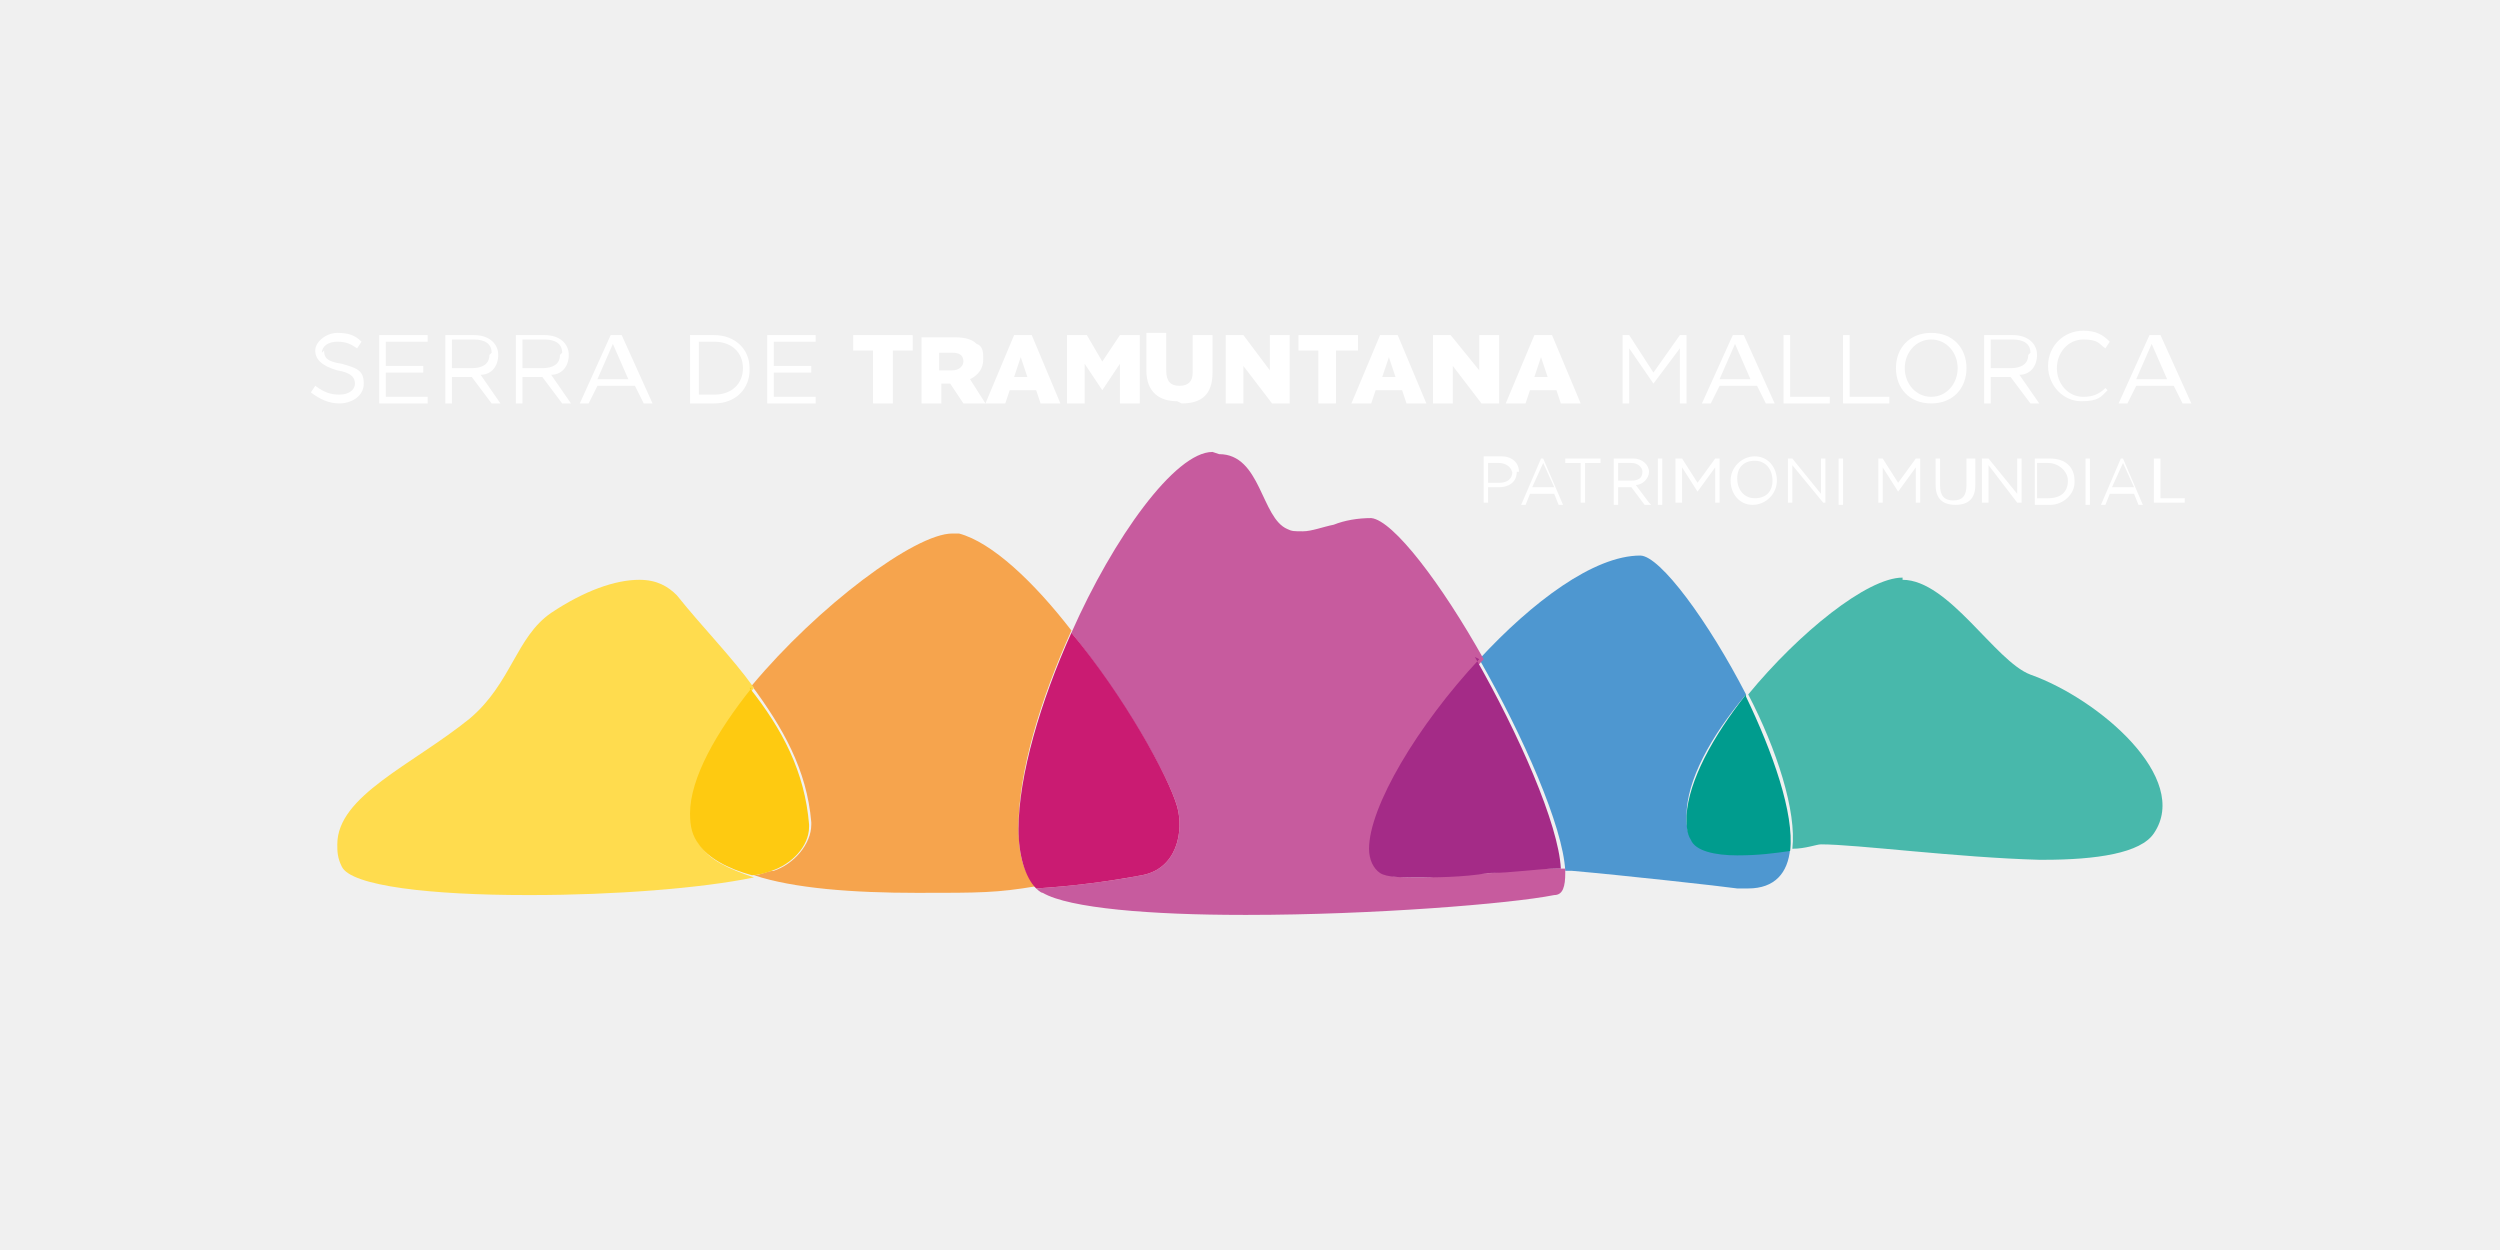
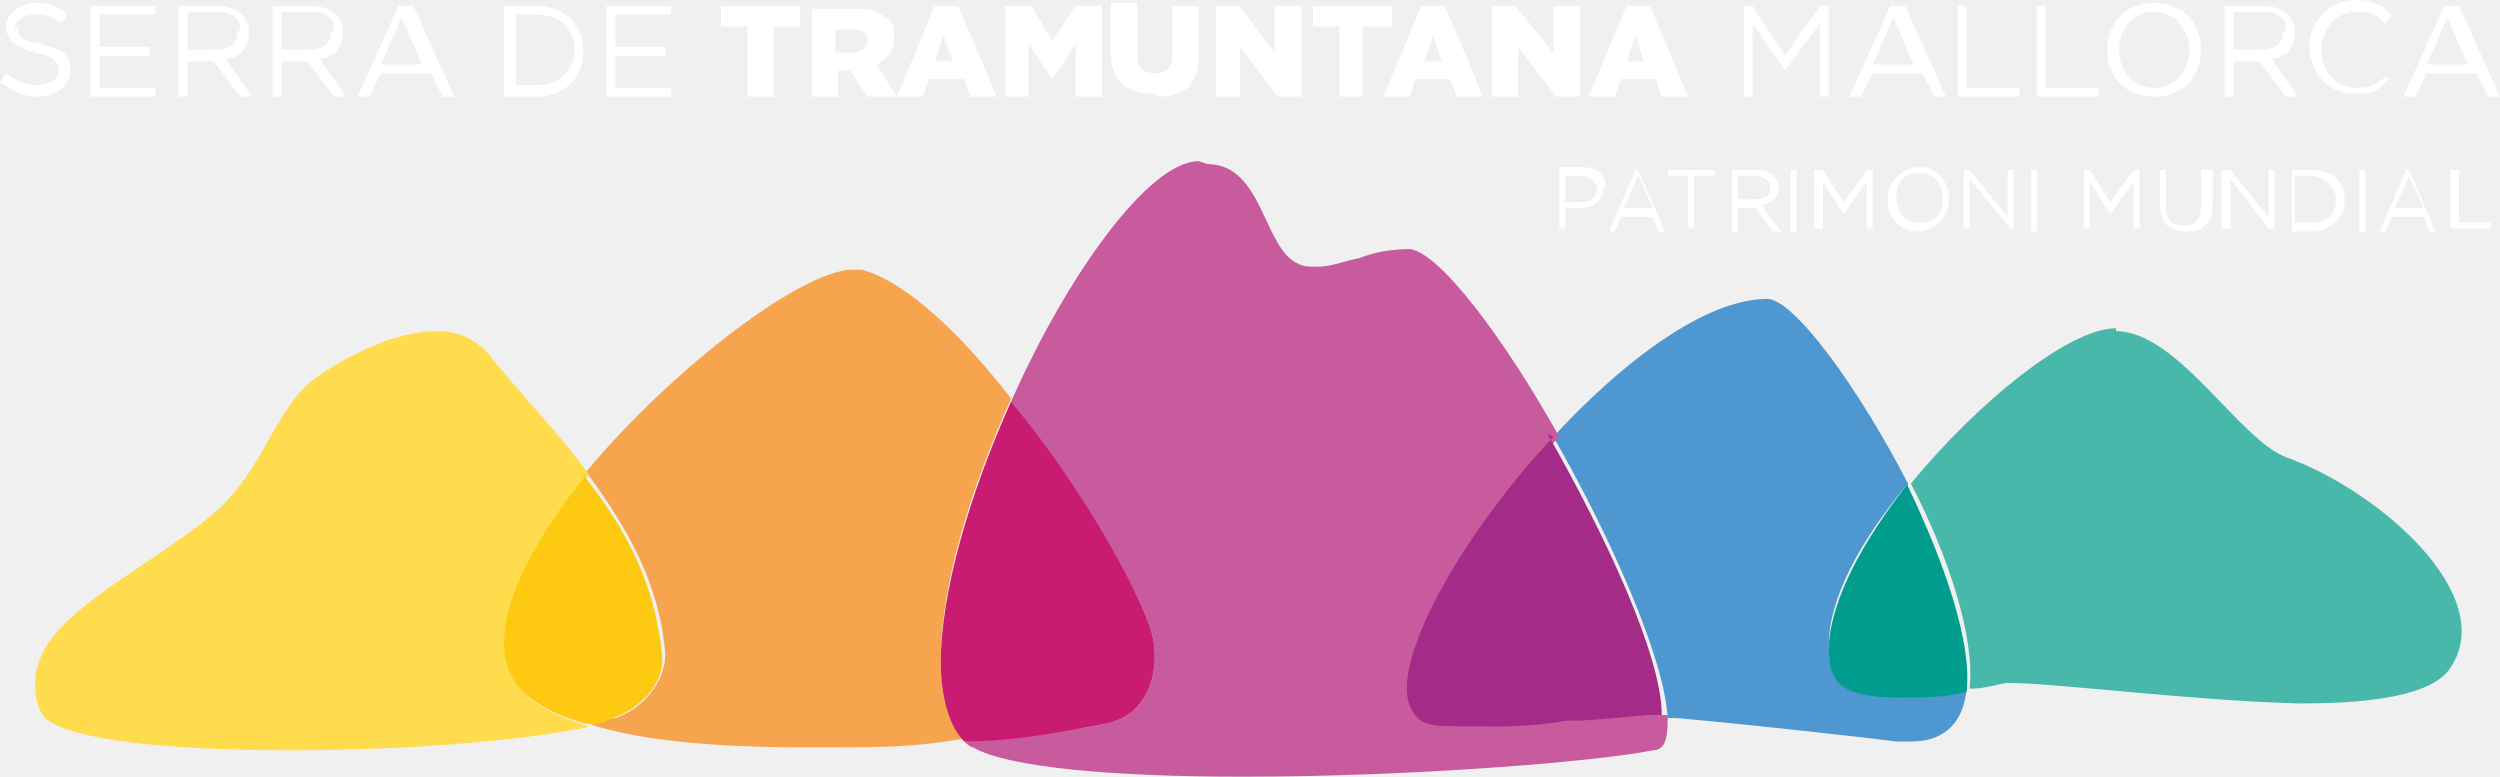
- <svg xmlns="http://www.w3.org/2000/svg" id="Capa_1" version="1.1" viewBox="0 0 113.4 56.7">
+ <svg xmlns="http://www.w3.org/2000/svg" id="Capa_1" version="1.1" viewBox="0 0 85.3 26.5">
  <defs>
    <style>
      .st0 {
-         fill: #4e97d0;
+         fill: #a42b87;
      }

-       .st1 {
-         fill: #48b8ab;
-       }
- 
-       .st2, .st3 {
+       .st1, .st2 {
        fill: #fff;
      }

-       .st3 {
+       .st2 {
        fill-rule: evenodd;
      }

+       .st3 {
+         fill: #c75b9e;
+       }
+ 
      .st4 {
+         fill: #f6a44d;
+       }
+ 
+       .st5 {
+         fill: #feca11;
+       }
+ 
+       .st6 {
        fill: #009c8e;
      }

-       .st5 {
-         fill: #f6a44d;
-       }
- 
-       .st6 {
+       .st7 {
        fill: #ffdc4e;
-       }
- 
-       .st7 {
-         fill: #a42b87;
      }

      .st8 {
        fill: #ca1b72;
      }

      .st9 {
-         fill: #feca11;
+         fill: #4e97d0;
      }

      .st10 {
-         fill: #c75b9e;
+         fill: #48b8ab;
      }
    </style>
  </defs>
-   <path class="st5" d="M43.2,24.2c-1.7,0-6.1,3.3-9.1,6.9,1.4,1.9,2.5,3.8,2.7,6.2,0,0,0,0,0,.1h0c0,.9-.8,1.8-1.7,2.1-.3,0-.6.2-.9.2,1.8.6,4.5.8,7.4.8s3.6,0,5.4-.3c-.6-.6-.8-1.5-.8-2.7h0c0-2.5,1-5.8,2.4-8.9-1.7-2.2-3.6-4-5.1-4.4,0,0-.2,0-.3,0" />
-   <path class="st0" d="M74.4,25.2c-2.1,0-4.9,2.1-7.3,4.7,2,3.5,3.8,7.6,3.9,9.6.1,0,.2,0,.3,0,2.3.2,6.8.7,7.5.8.2,0,.3,0,.5,0h0c1.2,0,1.8-.7,1.9-1.8-.7,0-1.6.2-2.4.2s-1.8-.2-2.1-.7c-.2-.3-.2-.7-.2-1h0c0-1.6,1.1-3.6,2.7-5.5-1.7-3.3-3.9-6.3-4.8-6.3" />
-   <path class="st10" d="M55,20.5h0c-1.7,0-4.5,3.9-6.4,8.2,2.4,3,4.4,6.5,4.8,7.9.3,1.1,0,2.8-1.6,3.1-1.6.3-3.2.5-4.8.6,0,0,.2.2.3.2,1.2.7,4.9,1,9.1,1h.2c5.6,0,11.9-.5,13.9-.9.4,0,.5-.4.5-1h0c0,0,0-.2,0-.2,0,0-.2,0-.2,0-.8,0-2,0-3.1.2-1.1,0-2.3.2-3.2.2s-1.4,0-1.7-.2c-.4-.2-.5-.6-.5-1.1h0c0-1.9,2.2-5.6,5-8.6-1.9-3.4-4.1-6.3-5.1-6.4h0c-.6,0-1.2.1-1.7.3-.5.1-1,.3-1.4.3s-.5,0-.7-.1c-1.2-.5-1.2-3.4-3.1-3.4" />
-   <path class="st8" d="M48.6,28.7c-1.4,3.1-2.4,6.5-2.4,8.9h0c0,1.2.3,2.2.8,2.7,1.6-.1,3.2-.3,4.8-.6,1.6-.3,1.9-2,1.6-3.1-.4-1.4-2.4-5-4.8-7.9" />
-   <path class="st7" d="M67.1,29.9c-2.8,3-5,6.7-5,8.6h0c0,.5.2.9.5,1.1.3.2,1,.2,1.7.2s2.1,0,3.2-.2c1.1,0,2.3-.2,3.1-.2s.2,0,.2,0c-.1-2-1.9-6.1-3.9-9.6" />
-   <path class="st1" d="M86.3,26.2h0c-1.6,0-4.7,2.5-7,5.3,1.3,2.5,2.2,5.3,2,7,.6,0,1.1-.2,1.3-.2,1.6,0,6.2.6,9.9.7h.2c2.4,0,4.4-.3,5-1.2,1.7-2.5-2.5-6.1-5.6-7.2-1.6-.6-3.7-4.3-5.8-4.3" />
-   <path class="st4" d="M79.2,31.5c-1.5,1.9-2.6,3.9-2.7,5.5h0c0,.4,0,.8.2,1.1.2.5,1.1.7,2.1.7s1.7-.1,2.4-.2c.2-1.7-.8-4.5-2-7" />
-   <path class="st6" d="M29,26.3c-1.1,0-2.5.5-4,1.5-1.6,1.1-1.8,3.2-3.7,4.8-2.6,2.1-6,3.5-6,5.7h0c0,.3,0,.6.2,1,.4.9,4.1,1.3,8.4,1.3h.2c3.7,0,7.7-.3,10.1-.8-1.2-.4-2-.8-2.4-1.4-.3-.4-.4-.9-.4-1.4h0c0-1.7,1.2-3.7,2.8-5.8-1-1.4-2.3-2.7-3.5-4.2-.4-.4-.9-.7-1.7-.7" />
-   <path class="st9" d="M34.1,31.2c-1.6,2-2.8,4.1-2.8,5.7h0c0,.6.1,1,.4,1.4.4.6,1.3,1.1,2.4,1.4.3,0,.6-.1.9-.2.9-.3,1.7-1.1,1.7-2h0s0,0,0-.1c-.2-2.4-1.2-4.3-2.7-6.2" />
-   <path class="st3" d="M14.6,16c0-.3.3-.5.7-.5s.6.1.9.3l.2-.3c-.3-.3-.6-.4-1.1-.4s-1,.4-1,.8.3.7,1,.9c.6.1.8.3.8.6s-.3.5-.7.5-.7-.1-1.1-.4l-.2.3c.4.3.8.5,1.3.5s1.1-.3,1.1-.9-.3-.7-1-.9c-.7-.1-.8-.3-.8-.6" />
-   <polygon class="st3" points="19.4 15.2 17.2 15.2 17.2 18.3 19.4 18.3 19.4 18 17.5 18 17.5 16.9 19.2 16.9 19.2 16.6 17.5 16.6 17.5 15.5 19.4 15.5 19.4 15.2" />
-   <path class="st3" d="M22.7,18.3l-.9-1.3c.5,0,.8-.4.8-.9s-.4-.9-1.1-.9h-1.3v3.1h.3v-1.2h.9l.9,1.2h.4ZM22.2,16.1c0,.4-.3.6-.8.6h-.9v-1.3h1c.5,0,.8.2.8.6" />
-   <path class="st3" d="M25.9,18.3l-.9-1.3c.5,0,.8-.4.8-.9s-.4-.9-1.1-.9h-1.3v3.1h.3v-1.2h.9l.9,1.2h.4ZM25.4,16.1c0,.4-.3.6-.8.6h-.9v-1.3h1c.5,0,.8.2.8.6" />
-   <path class="st3" d="M28,15.2h-.3l-1.4,3.1h.4l.4-.8h1.7l.4.8h.4l-1.4-3.1ZM28.5,17.2h-1.4l.7-1.6.7,1.6Z" />
-   <path class="st3" d="M34,16.7c0-.9-.7-1.5-1.6-1.5h-1.1v3.1h1.1c1,0,1.6-.7,1.6-1.5M33.7,16.7c0,.7-.5,1.2-1.3,1.2h-.7v-2.4h.7c.8,0,1.3.5,1.3,1.2" />
-   <polygon class="st3" points="37 15.2 34.8 15.2 34.8 18.3 37 18.3 37 18 35.1 18 35.1 16.9 36.8 16.9 36.8 16.6 35.1 16.6 35.1 15.5 37 15.5 37 15.2" />
-   <polygon class="st3" points="39.6 18.3 40.5 18.3 40.5 15.9 41.4 15.9 41.4 15.2 38.7 15.2 38.7 15.9 39.6 15.9 39.6 18.3" />
-   <path class="st3" d="M41.8,18.3h.9v-.9h.4l.6.9h1l-.7-1.1c.4-.2.6-.5.6-.9h0c0-.3,0-.6-.3-.7-.2-.2-.5-.3-1-.3h-1.5v3.1ZM42.6,16.7v-.7h.6c.3,0,.5.1.5.4h0c0,.2-.2.4-.5.4h-.6Z" />
-   <path class="st3" d="M44.7,18.3h.9l.2-.6h1.2l.2.6h.9l-1.3-3.1h-.8l-1.3,3.1ZM46,17.1l.3-.9.3.9h-.7Z" />
-   <polygon class="st3" points="48.4 18.3 49.2 18.3 49.2 16.5 50 17.7 50 17.7 50.8 16.5 50.8 18.3 51.7 18.3 51.7 15.2 50.8 15.2 50 16.4 49.3 15.2 48.4 15.2 48.4 18.3" />
-   <path class="st3" d="M53.6,18.3c.9,0,1.4-.4,1.4-1.4v-1.7h-.9v1.7c0,.4-.2.6-.6.6s-.6-.2-.6-.7v-1.7h-.9v1.7c0,1,.6,1.4,1.4,1.4" />
-   <polygon class="st3" points="55.6 18.3 56.4 18.3 56.4 16.6 57.7 18.3 58.5 18.3 58.5 15.2 57.6 15.2 57.6 16.8 56.4 15.2 55.6 15.2 55.6 18.3" />
-   <polygon class="st3" points="59.8 18.3 60.6 18.3 60.6 15.9 61.6 15.9 61.6 15.2 58.9 15.2 58.9 15.9 59.8 15.9 59.8 18.3" />
-   <path class="st3" d="M61.3,18.3h.9l.2-.6h1.2l.2.6h.9l-1.3-3.1h-.8l-1.3,3.1ZM62.7,17.1l.3-.9.3.9h-.7Z" />
-   <polygon class="st3" points="65 18.3 65.9 18.3 65.9 16.6 67.2 18.3 68 18.3 68 15.2 67.1 15.2 67.1 16.8 65.8 15.2 65 15.2 65 18.3" />
-   <path class="st3" d="M68.3,18.3h.9l.2-.6h1.2l.2.6h.9l-1.3-3.1h-.8l-1.3,3.1ZM69.6,17.1l.3-.9.3.9h-.7Z" />
-   <polygon class="st3" points="76.2 15.8 76.2 18.3 76.5 18.3 76.5 15.2 76.2 15.2 75 16.9 73.9 15.2 73.6 15.2 73.6 18.3 73.9 18.3 73.9 15.8 75 17.4 75 17.4 76.2 15.8" />
-   <path class="st3" d="M78.9,15.2h-.3l-1.4,3.1h.4l.4-.8h1.7l.4.8h.4l-1.4-3.1ZM79.4,17.2h-1.4l.7-1.6.7,1.6Z" />
-   <polygon class="st3" points="80.9 18.3 83 18.3 83 18 81.2 18 81.2 15.2 80.9 15.2 80.9 18.3" />
-   <polygon class="st3" points="83.6 18.3 85.7 18.3 85.7 18 83.9 18 83.9 15.2 83.6 15.2 83.6 18.3" />
-   <path class="st3" d="M89.2,16.7c0-.9-.6-1.6-1.6-1.6s-1.6.7-1.6,1.6.6,1.6,1.6,1.6,1.6-.7,1.6-1.6M88.8,16.7c0,.7-.5,1.3-1.2,1.3s-1.2-.6-1.2-1.3.5-1.3,1.2-1.3,1.2.6,1.2,1.3" />
-   <path class="st3" d="M92.5,18.3l-.9-1.3c.5,0,.8-.4.8-.9s-.4-.9-1.1-.9h-1.3v3.1h.3v-1.2h.9l.9,1.2h.4ZM92,16.1c0,.4-.3.6-.8.6h-.9v-1.3h1c.5,0,.8.2.8.6" />
-   <path class="st3" d="M95.7,17.8l-.2-.2c-.3.3-.6.4-1,.4-.7,0-1.2-.6-1.2-1.3s.5-1.3,1.2-1.3.7.2,1,.4l.2-.3c-.3-.3-.6-.5-1.2-.5-.9,0-1.6.7-1.6,1.6s.7,1.6,1.5,1.6.9-.2,1.2-.5" />
-   <path class="st3" d="M97.8,15.2h-.3l-1.4,3.1h.4l.4-.8h1.7l.4.8h.4l-1.4-3.1ZM98.3,17.2h-1.4l.7-1.6.7,1.6Z" />
-   <path class="st3" d="M68.9,21.4c0-.4-.3-.7-.8-.7h-.8v2.1h.2v-.7h.5c.4,0,.8-.2.8-.7M68.6,21.4c0,.3-.2.5-.6.5h-.5v-.9h.5c.3,0,.6.2.6.5" />
-   <path class="st3" d="M70.1,20.8h-.2l-.9,2.1h.2l.2-.5h1.1l.2.5h.2l-.9-2.1ZM70.4,22.1h-.9l.5-1.1.5,1.1Z" />
-   <polygon class="st3" points="71.9 21 72.6 21 72.6 20.8 71 20.8 71 21 71.7 21 71.7 22.8 71.9 22.8 71.9 21" />
-   <path class="st3" d="M74.8,22.8l-.6-.8c.3,0,.6-.3.6-.6s-.3-.6-.7-.6h-.9v2.1h.2v-.8h.6l.6.8h.3ZM74.5,21.4c0,.3-.2.4-.5.4h-.6v-.8h.6c.3,0,.5.2.5.4" />
-   <rect class="st2" x="75.2" y="20.8" width=".2" height="2.1" />
-   <polygon class="st3" points="77.8 21.2 77.8 22.8 78 22.8 78 20.8 77.8 20.8 77 21.9 76.3 20.8 76 20.8 76 22.8 76.3 22.8 76.3 21.2 77 22.3 77 22.3 77.8 21.2" />
-   <path class="st3" d="M80.6,21.8c0-.6-.4-1.1-1-1.1s-1.1.5-1.1,1.1.4,1.1,1,1.1,1.1-.5,1.1-1.1M80.4,21.8c0,.5-.3.8-.8.8s-.8-.4-.8-.9.3-.8.8-.8.8.4.8.9" />
-   <polygon class="st3" points="82.6 22.4 81.3 20.8 81.1 20.8 81.1 22.8 81.3 22.8 81.3 21.1 82.7 22.8 82.8 22.8 82.8 20.8 82.6 20.8 82.6 22.4" />
-   <rect class="st2" x="83.4" y="20.8" width=".2" height="2.1" />
-   <polygon class="st3" points="86.9 21.2 86.9 22.8 87.1 22.8 87.1 20.8 86.9 20.8 86.1 21.9 85.4 20.8 85.2 20.8 85.2 22.8 85.4 22.8 85.4 21.2 86.1 22.3 86.1 22.3 86.9 21.2" />
-   <path class="st3" d="M89.4,20.8h-.2v1.2c0,.5-.2.7-.6.7s-.6-.2-.6-.7v-1.2h-.2v1.2c0,.6.3.9.9.9s.9-.3.9-.9v-1.2Z" />
-   <polygon class="st3" points="91.5 22.4 90.2 20.8 89.9 20.8 89.9 22.8 90.2 22.8 90.2 21.1 91.5 22.8 91.7 22.8 91.7 20.8 91.5 20.8 91.5 22.4" />
-   <path class="st3" d="M94.1,21.8c0-.6-.4-1-1.1-1h-.7v2.1h.7c.6,0,1.1-.5,1.1-1M93.8,21.8c0,.5-.3.8-.9.8h-.5v-1.6h.5c.5,0,.9.4.9.8" />
-   <rect class="st2" x="94.6" y="20.8" width=".2" height="2.1" />
-   <path class="st3" d="M96.4,20.8h-.2l-.9,2.1h.2l.2-.5h1.1l.2.5h.2l-.9-2.1ZM96.7,22.1h-.9l.5-1.1.5,1.1Z" />
-   <polygon class="st3" points="97.7 22.8 99.1 22.8 99.1 22.6 98 22.6 98 20.8 97.7 20.8 97.7 22.8" />
+   <path class="st4" d="M29.1,9.2c-1.7,0-6.1,3.3-9.1,6.9,1.4,1.9,2.5,3.8,2.7,6.2h0c0,1-.8,1.9-1.7,2.2-.3,0-.6.2-.9.2,1.8.6,4.5.8,7.4.8s3.6,0,5.4-.3c-.6-.6-.8-1.5-.8-2.7h0c0-2.5,1-5.8,2.4-8.9-1.7-2.2-3.6-4-5.1-4.4h-.3" />
+   <path class="st9" d="M60.3,10.2c-2.1,0-4.9,2.1-7.3,4.7,2,3.5,3.8,7.6,3.9,9.6h.3c2.3.2,6.8.7,7.5.8h.5c1.2,0,1.8-.7,1.9-1.8-.7,0-1.6.2-2.4.2s-1.8-.2-2.1-.7c-.2-.3-.2-.7-.2-1h0c0-1.6,1.1-3.6,2.7-5.5-1.7-3.3-3.9-6.3-4.8-6.3" />
+   <path class="st3" d="M40.9,5.5h0c-1.7,0-4.5,3.9-6.4,8.2,2.4,3,4.4,6.5,4.8,7.9.3,1.1,0,2.8-1.6,3.1s-3.2.5-4.8.6c0,0,.2.2.3.2,1.2.7,4.9,1,9.1,1h.2c5.6,0,11.9-.5,13.9-.9.4,0,.5-.4.5-1h0v-.2h-.2c-.8,0-2,0-3.1.2-1.1,0-2.3.2-3.2.2s-1.4,0-1.7-.2c-.4-.2-.5-.6-.5-1.1h0c0-1.9,2.2-5.6,5-8.6-1.9-3.4-4.1-6.3-5.1-6.4h0c-.6,0-1.2.1-1.7.3-.5.1-1,.3-1.4.3s-.5,0-.7-.1c-1.2-.5-1.2-3.4-3.1-3.4" />
+   <path class="st8" d="M34.5,13.7c-1.4,3.1-2.4,6.5-2.4,8.9h0c0,1.2.3,2.2.8,2.7,1.6,0,3.2-.3,4.8-.6s1.9-2,1.6-3.1c-.4-1.4-2.4-5-4.8-7.9" />
+   <path class="st0" d="M53,14.9c-2.8,3-5,6.7-5,8.6h0c0,.5.2.9.5,1.1.3.2,1,.2,1.7.2s2.1,0,3.2-.2c1.1,0,2.3-.2,3.1-.2s.2,0,.2,0c0-2-1.9-6.1-3.9-9.6" />
+   <path class="st10" d="M72.2,11.2h0c-1.6,0-4.7,2.5-7,5.3,1.3,2.5,2.2,5.3,2,7,.6,0,1.1-.2,1.3-.2,1.6,0,6.2.6,9.9.7h.2c2.4,0,4.4-.3,5-1.2,1.7-2.5-2.5-6.1-5.6-7.2-1.6-.6-3.7-4.3-5.8-4.3" />
+   <path class="st6" d="M65.1,16.5c-1.5,1.9-2.6,3.9-2.7,5.5h0c0,.4,0,.8.2,1.1.2.5,1.1.7,2.1.7s1.7,0,2.4-.2c.2-1.7-.8-4.5-2-7" />
+   <path class="st7" d="M14.9,11.3c-1.1,0-2.5.5-4,1.5-1.6,1.1-1.8,3.2-3.7,4.8-2.6,2.1-6,3.5-6,5.7h0c0,.3,0,.6.2,1,.4.9,4.1,1.3,8.4,1.3h.2c3.7,0,7.7-.3,10.1-.8-1.2-.4-2-.8-2.4-1.4-.3-.4-.4-.9-.4-1.4h0c0-1.7,1.2-3.7,2.8-5.8-1-1.4-2.3-2.7-3.5-4.2-.4-.4-.9-.7-1.7-.7" />
+   <path class="st5" d="M20,16.2c-1.6,2-2.8,4.1-2.8,5.7h0c0,.6.1,1,.4,1.4.4.6,1.3,1.1,2.4,1.4.3,0,.6,0,.9-.2.9-.3,1.7-1.1,1.7-2h0c-.2-2.5-1.2-4.4-2.7-6.3" />
+   <path class="st2" d="M.5,1c0-.3.3-.5.7-.5s.6.1.9.3l.2-.3C2,.2,1.7.1,1.2.1S.2.5.2.9s.3.7,1,.9c.6.1.8.3.8.6s-.3.5-.7.5-.7-.1-1.1-.4l-.2.3c.4.3.8.5,1.3.5s1.1-.3,1.1-.9-.3-.7-1-.9c-.7-.1-.8-.3-.8-.6" />
+   <polygon class="st2" points="5.3 .2 3.1 .2 3.1 3.3 5.3 3.3 5.3 3 3.4 3 3.4 1.9 5.1 1.9 5.1 1.6 3.4 1.6 3.4 .5 5.3 .5 5.3 .2" />
+   <path class="st2" d="M8.6,3.3l-.9-1.3c.5,0,.8-.4.8-.9s-.4-.9-1.1-.9h-1.3v3.1h.3v-1.2h.9l.9,1.2s.4,0,.4,0ZM8.1,1.1c0,.4-.3.6-.8.6h-.9V.4h1c.5,0,.8.2.8.6" />
+   <path class="st2" d="M11.8,3.3l-.9-1.3c.5,0,.8-.4.8-.9s-.4-.9-1.1-.9h-1.3v3.1h.3v-1.2h.9l.9,1.2s.4,0,.4,0ZM11.3,1.1c0,.4-.3.6-.8.6h-.9V.4h1c.5,0,.8.2.8.6" />
+   <path class="st2" d="M13.9.2h-.3l-1.4,3.1h.4l.4-.8h1.7l.4.8h.4L14.1.2h-.2ZM14.4,2.2h-1.4l.7-1.6s.7,1.6.7,1.6Z" />
+   <path class="st2" d="M19.9,1.7c0-.9-.7-1.5-1.6-1.5h-1.1v3.1h1.1c1,0,1.6-.7,1.6-1.5M19.6,1.7c0,.7-.5,1.2-1.3,1.2h-.7V.5h.7c.8,0,1.3.5,1.3,1.2" />
+   <polygon class="st2" points="22.9 .2 20.7 .2 20.7 3.3 22.9 3.3 22.9 3 21 3 21 1.9 22.7 1.9 22.7 1.6 21 1.6 21 .5 22.9 .5 22.9 .2" />
+   <polygon class="st2" points="25.5 3.3 26.4 3.3 26.4 .9 27.3 .9 27.3 .2 24.6 .2 24.6 .9 25.5 .9 25.5 3.3" />
+   <path class="st2" d="M27.7,3.3h.9v-.9h.4l.6.9h1l-.7-1.1c.4-.2.6-.5.6-.9h0c0-.3,0-.6-.3-.7-.2-.2-.5-.3-1-.3h-1.5v3.1h0ZM28.5,1.7v-.7h.6c.3,0,.5.1.5.4h0c0,.2-.2.4-.5.4h-.6Z" />
+   <path class="st2" d="M30.6,3.3h.9l.2-.6h1.2l.2.6h.9l-1.3-3.1h-.8s-1.3,3.1-1.3,3.1ZM31.9,2.1l.3-.9.3.9h-.7.1Z" />
+   <polygon class="st2" points="34.3 3.3 35.1 3.3 35.1 1.5 35.9 2.7 35.9 2.7 36.7 1.5 36.7 3.3 37.6 3.3 37.6 .2 36.7 .2 35.9 1.4 35.2 .2 34.3 .2 34.3 3.3" />
+   <path class="st2" d="M39.5,3.3c.9,0,1.4-.4,1.4-1.4V.2h-.9v1.7c0,.4-.2.6-.6.6s-.6-.2-.6-.7V.1h-.9v1.7c0,1,.6,1.4,1.4,1.4" />
+   <polygon class="st2" points="41.5 3.3 42.3 3.3 42.3 1.6 43.6 3.3 44.4 3.3 44.4 .2 43.5 .2 43.5 1.8 42.3 .2 41.5 .2 41.5 3.3" />
+   <polygon class="st2" points="45.7 3.3 46.5 3.3 46.5 .9 47.5 .9 47.5 .2 44.8 .2 44.8 .9 45.7 .9 45.7 3.3" />
+   <path class="st2" d="M47.2,3.3h.9l.2-.6h1.2l.2.6h.9l-1.3-3.1h-.8s-1.3,3.1-1.3,3.1ZM48.6,2.1l.3-.9.3.9h-.7.1Z" />
+   <polygon class="st2" points="50.9 3.3 51.8 3.3 51.8 1.6 53.1 3.3 53.9 3.3 53.9 .2 53 .2 53 1.8 51.7 .2 50.9 .2 50.9 3.3" />
+   <path class="st2" d="M54.2,3.3h.9l.2-.6h1.2l.2.6h.9l-1.3-3.1h-.8l-1.3,3.1h0ZM55.5,2.1l.3-.9.3.9h-.7,0Z" />
+   <polygon class="st2" points="62.1 .8 62.1 3.3 62.4 3.3 62.4 .2 62.1 .2 60.9 1.9 59.8 .2 59.5 .2 59.5 3.3 59.8 3.3 59.8 .8 60.9 2.4 60.9 2.4 62.1 .8" />
+   <path class="st2" d="M64.8.2h-.3l-1.4,3.1h.4l.4-.8h1.7l.4.8h.4l-1.4-3.1h-.2ZM65.3,2.2h-1.4l.7-1.6s.7,1.6.7,1.6Z" />
+   <polygon class="st2" points="66.8 3.3 68.9 3.3 68.9 3 67.1 3 67.1 .2 66.8 .2 66.8 3.3" />
+   <polygon class="st2" points="69.5 3.3 71.6 3.3 71.6 3 69.8 3 69.8 .2 69.5 .2 69.5 3.3" />
+   <path class="st2" d="M75.1,1.7c0-.9-.6-1.6-1.6-1.6s-1.6.7-1.6,1.6.6,1.6,1.6,1.6,1.6-.7,1.6-1.6M74.7,1.7c0,.7-.5,1.3-1.2,1.3s-1.2-.6-1.2-1.3.5-1.3,1.2-1.3,1.2.6,1.2,1.3" />
+   <path class="st2" d="M78.4,3.3l-.9-1.3c.5,0,.8-.4.8-.9s-.4-.9-1.1-.9h-1.3v3.1h.3v-1.2h.9l.9,1.2s.4,0,.4,0ZM77.9,1.1c0,.4-.3.6-.8.6h-.9V.4h1c.5,0,.8.2.8.6" />
+   <path class="st2" d="M81.6,2.8l-.2-.2c-.3.3-.6.4-1,.4-.7,0-1.2-.6-1.2-1.3s.5-1.3,1.2-1.3.7.2,1,.4l.2-.3c-.3-.3-.6-.5-1.2-.5-.9,0-1.6.7-1.6,1.6s.7,1.6,1.5,1.6.9-.2,1.2-.5" />
+   <path class="st2" d="M83.7.2h-.3l-1.4,3.1h.4l.4-.8h1.7l.4.8h.4l-1.4-3.1h-.2ZM84.2,2.2h-1.4l.7-1.6s.7,1.6.7,1.6Z" />
+   <path class="st2" d="M54.8,6.4c0-.4-.3-.7-.8-.7h-.8v2.1h.2v-.7h.5c.4,0,.8-.2.8-.7M54.5,6.4c0,.3-.2.5-.6.5h-.5v-.9h.5c.3,0,.6.2.6.5" />
+   <path class="st2" d="M56,5.8h-.2l-.9,2.1h.2l.2-.5h1.1l.2.5h.2l-.9-2.1h.1ZM56.3,7.1h-.9l.5-1.1.5,1.1h0Z" />
+   <polygon class="st2" points="57.8 6 58.5 6 58.5 5.8 56.9 5.8 56.9 6 57.6 6 57.6 7.8 57.8 7.8 57.8 6" />
+   <path class="st2" d="M60.7,7.8l-.6-.8c.3,0,.6-.3.6-.6s-.3-.6-.7-.6h-.9v2.1h.2v-.8h.6l.6.8h.3,0ZM60.4,6.4c0,.3-.2.4-.5.4h-.6v-.8h.6c.3,0,.5.2.5.4" />
+   <rect class="st1" x="61.1" y="5.8" width=".2" height="2.1" />
+   <polygon class="st2" points="63.7 6.2 63.7 7.8 63.9 7.8 63.9 5.8 63.7 5.8 62.9 6.9 62.2 5.8 61.9 5.8 61.9 7.8 62.2 7.8 62.2 6.2 62.9 7.3 62.9 7.3 63.7 6.2" />
+   <path class="st2" d="M66.5,6.8c0-.6-.4-1.1-1-1.1s-1.1.5-1.1,1.1.4,1.1,1,1.1,1.1-.5,1.1-1.1M66.3,6.8c0,.5-.3.8-.8.8s-.8-.4-.8-.9.3-.8.8-.8.8.4.8.9" />
+   <polygon class="st2" points="68.5 7.4 67.2 5.8 67 5.8 67 7.8 67.2 7.8 67.2 6.1 68.6 7.8 68.7 7.8 68.7 5.8 68.5 5.8 68.5 7.4" />
+   <rect class="st1" x="69.3" y="5.8" width=".2" height="2.1" />
+   <polygon class="st2" points="72.8 6.2 72.8 7.8 73 7.8 73 5.8 72.8 5.8 72 6.9 71.3 5.8 71.1 5.8 71.1 7.8 71.3 7.8 71.3 6.2 72 7.3 72 7.3 72.8 6.2" />
+   <path class="st2" d="M75.3,5.8h-.2v1.2c0,.5-.2.7-.6.7s-.6-.2-.6-.7v-1.2h-.2v1.2c0,.6.3.9.9.9s.9-.3.9-.9v-1.2h-.2Z" />
+   <polygon class="st2" points="77.4 7.4 76.1 5.8 75.8 5.8 75.8 7.8 76.1 7.8 76.1 6.1 77.4 7.8 77.6 7.8 77.6 5.8 77.4 5.8 77.4 7.4" />
+   <path class="st2" d="M80,6.8c0-.6-.4-1-1.1-1h-.7v2.1h.7c.6,0,1.1-.5,1.1-1M79.7,6.8c0,.5-.3.8-.9.8h-.5v-1.6h.5c.5,0,.9.4.9.8" />
+   <rect class="st1" x="80.5" y="5.8" width=".2" height="2.1" />
+   <path class="st2" d="M82.3,5.8h-.2l-.9,2.1h.2l.2-.5h1.1l.2.5h.2l-.9-2.1h.1ZM82.6,7.1h-.9l.5-1.1.5,1.1h0Z" />
+   <polygon class="st2" points="83.6 7.8 85 7.8 85 7.6 83.9 7.6 83.9 5.8 83.6 5.8 83.6 7.8" />
</svg>
